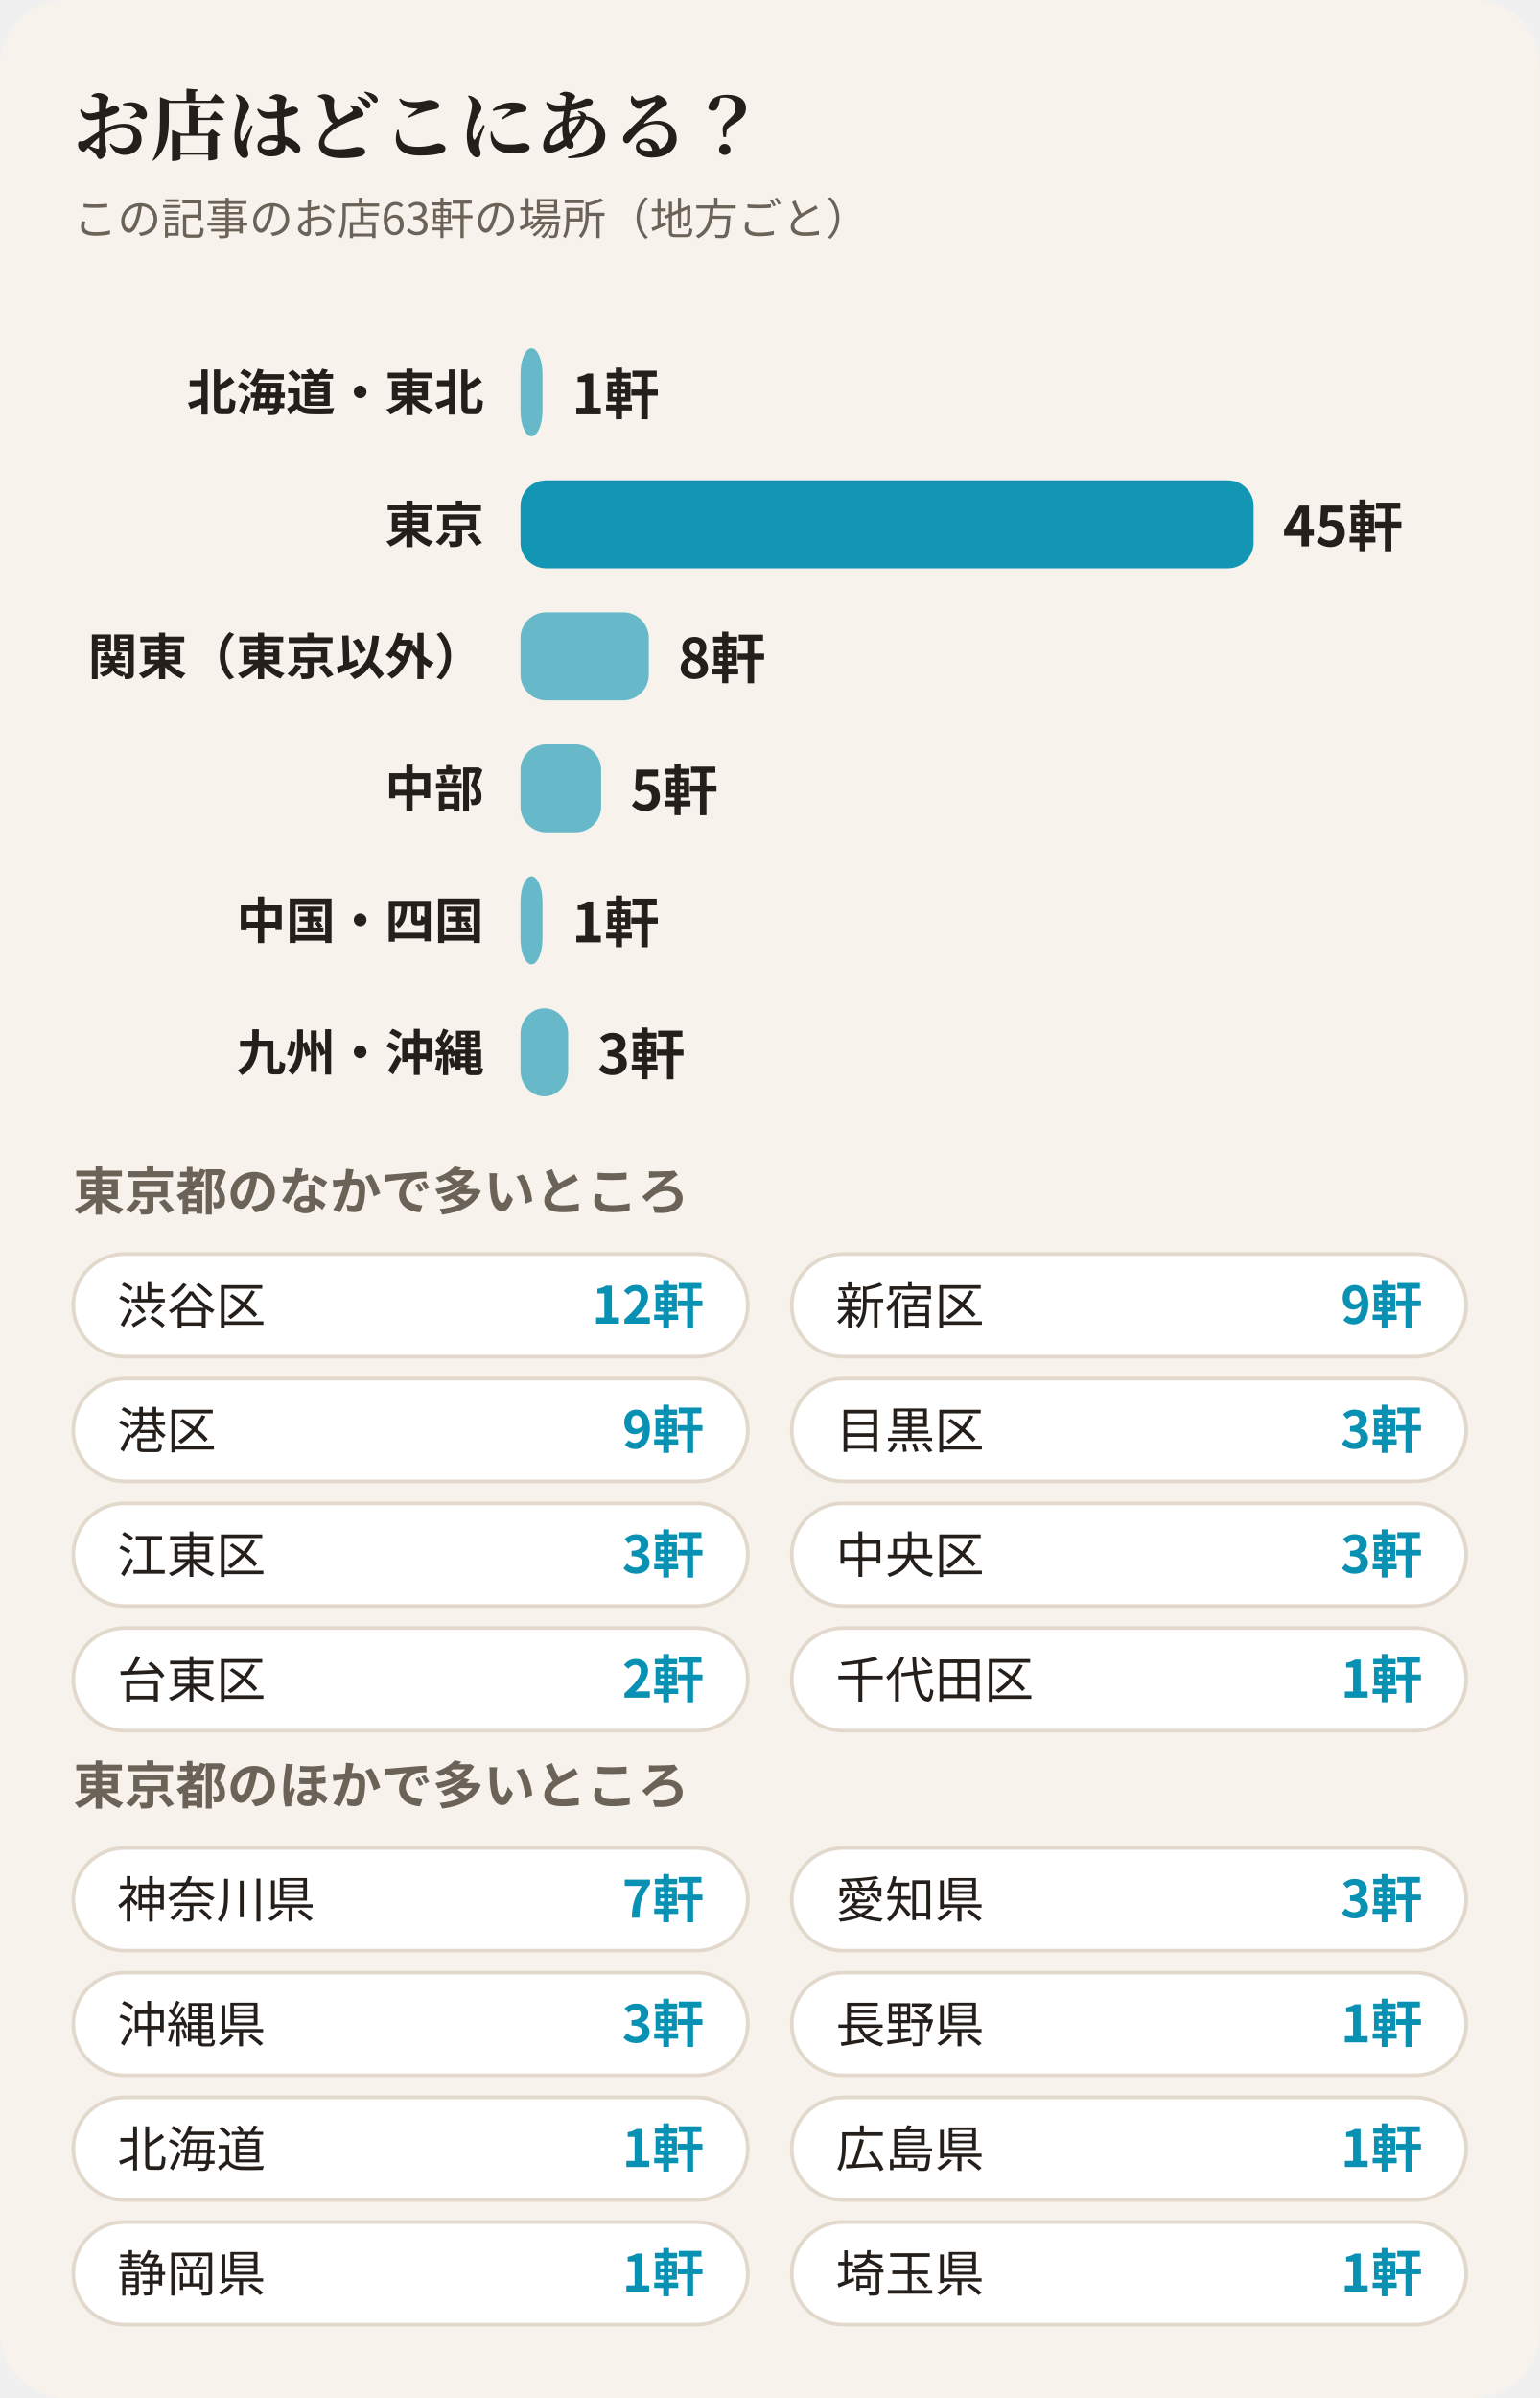
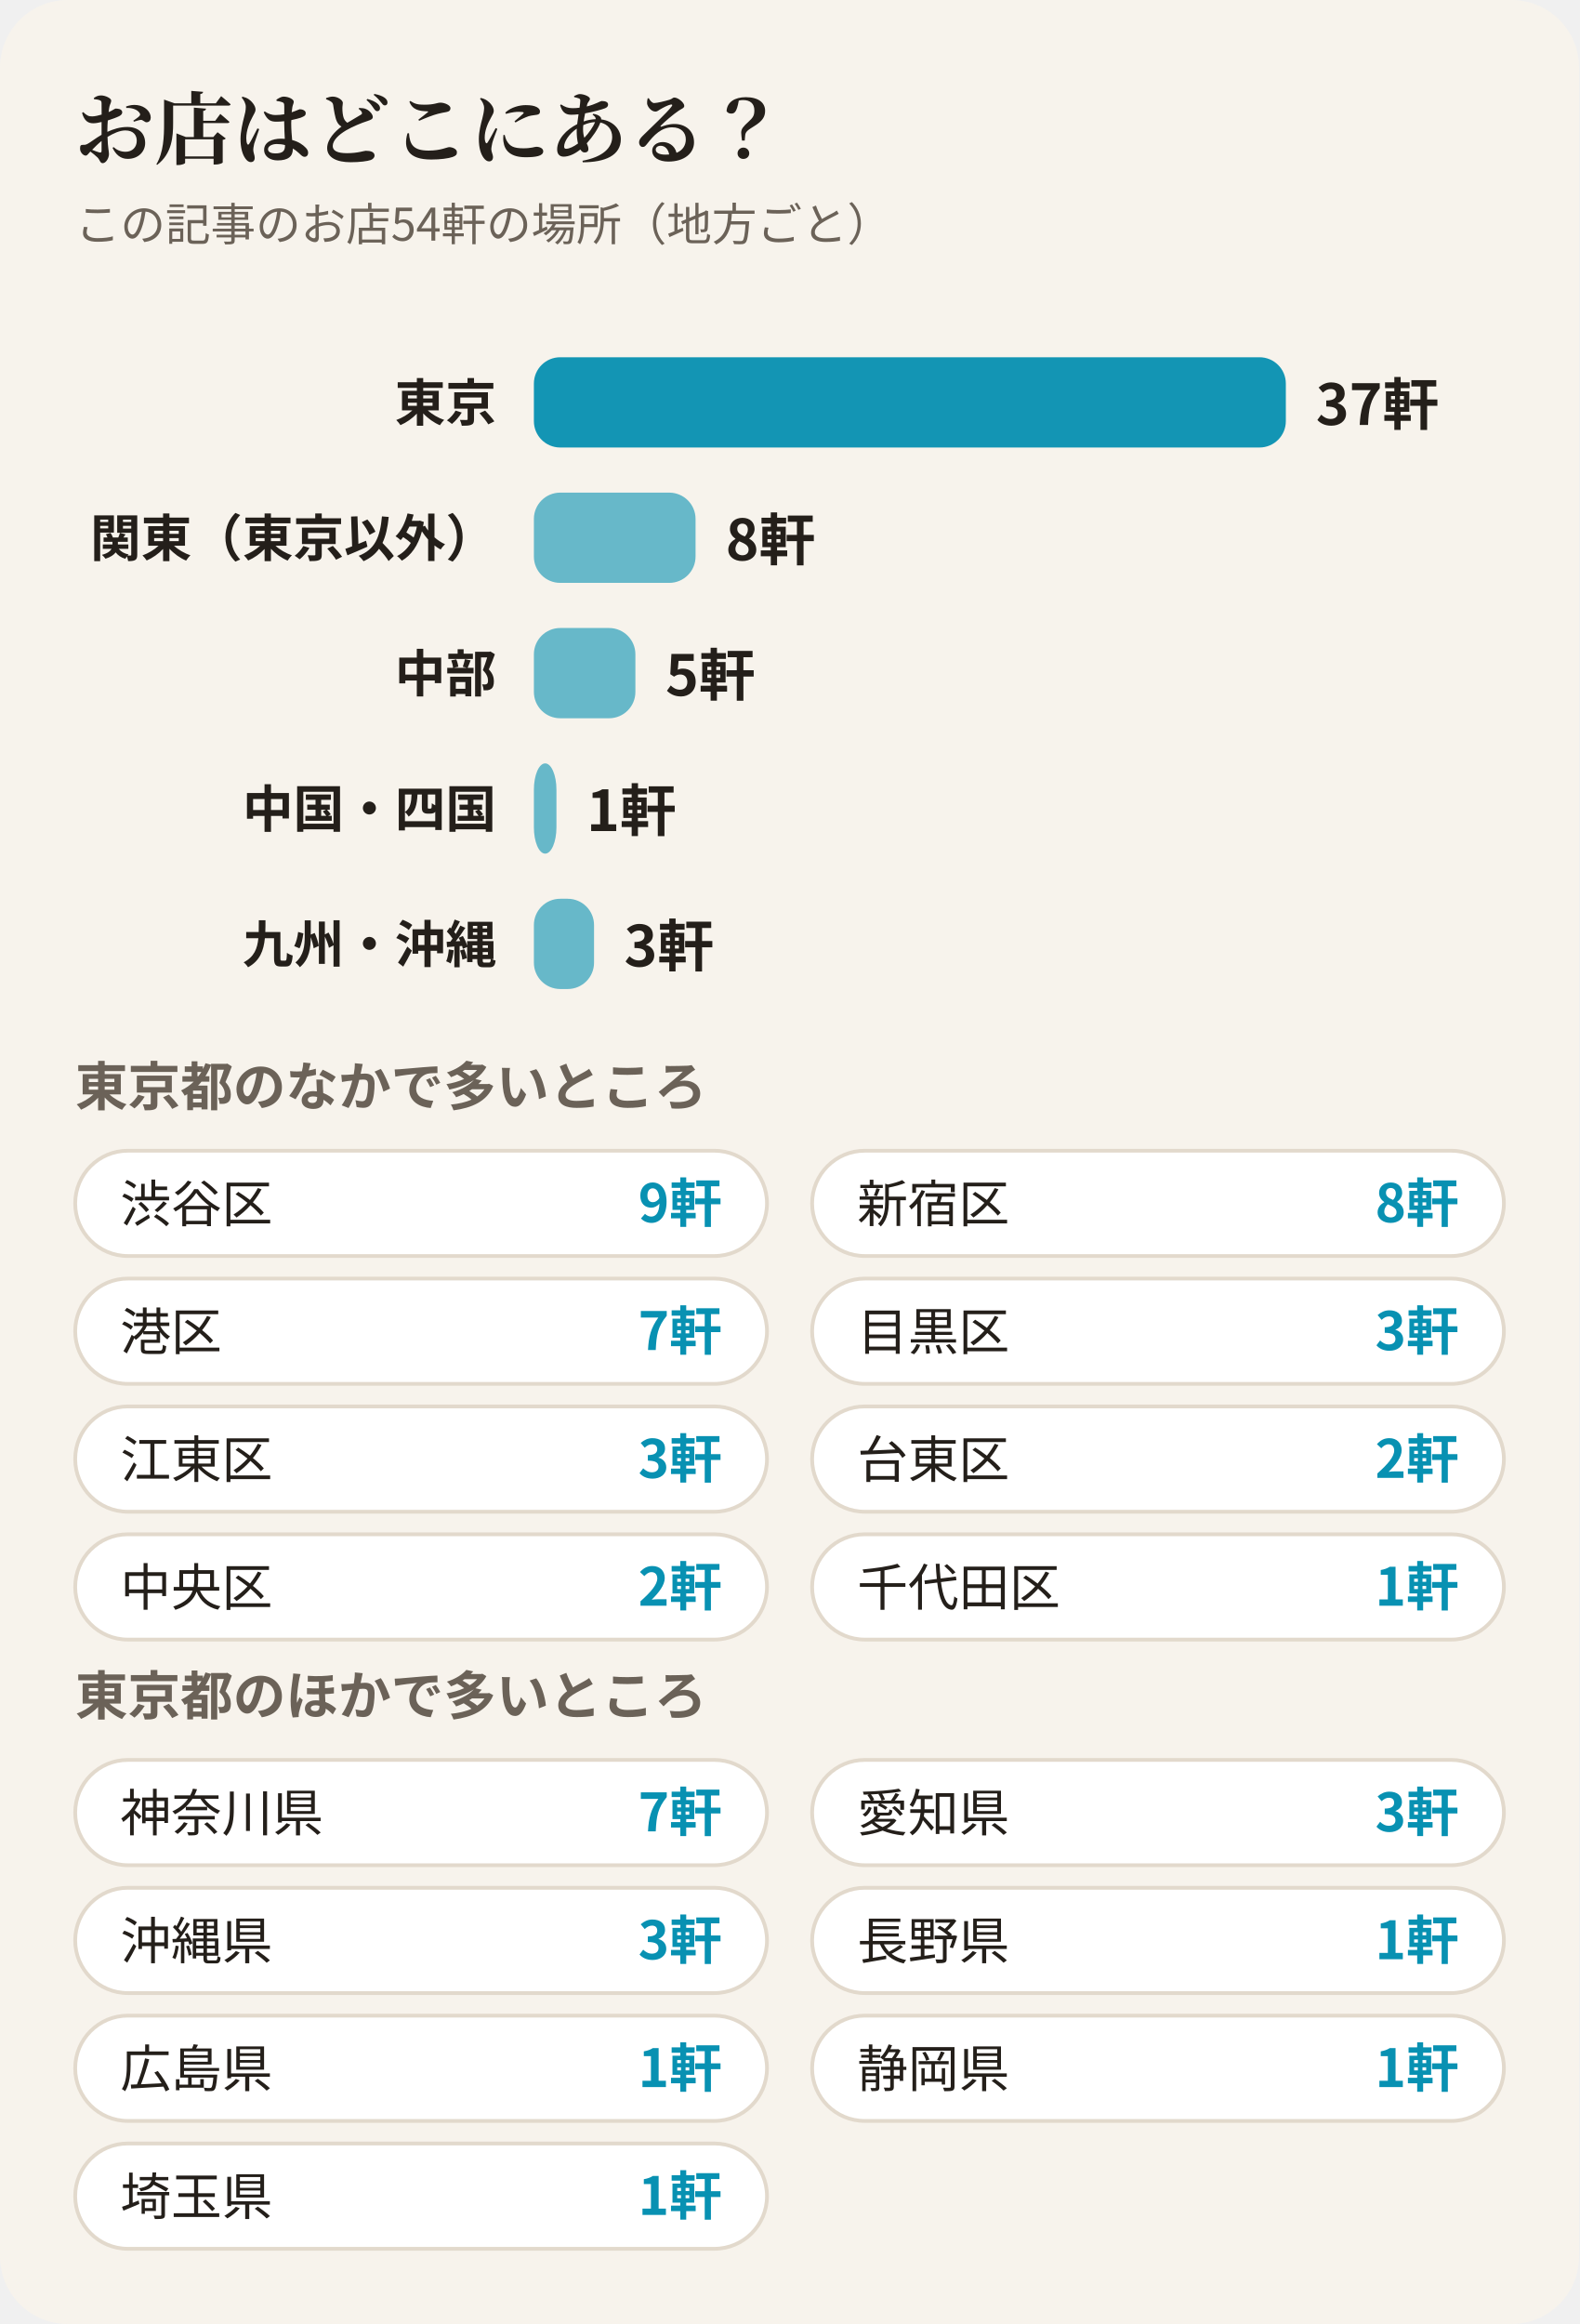
- <svg xmlns="http://www.w3.org/2000/svg" viewBox="0 0 420 654" width="420" height="654" font-family="'Hiragino Sans','Noto Sans CJK JP','Noto Sans JP',sans-serif">
-   <rect width="420" height="654" rx="18" fill="#F7F3EC" />
+ <svg xmlns="http://www.w3.org/2000/svg" viewBox="0 0 420 618" width="420" height="618" font-family="'Hiragino Sans','Noto Sans CJK JP','Noto Sans JP',sans-serif">
+   <rect width="420" height="618" rx="18" fill="#F7F3EC" />
  <text x="20" y="42" font-size="21" font-weight="800" fill="#241F1A" font-family="'Hiragino Mincho ProN','Noto Serif CJK JP','Noto Serif JP',serif">お店はどこにある？</text>
-   <text x="20" y="64" font-size="12" fill="#6B6258">この記事のお店63軒の場所（地方ごと）</text>
-   <text x="132" y="112" font-size="13.5" font-weight="700" text-anchor="end" fill="#241F1A">北海道・東北</text>
-   <rect x="142" y="95" width="6" height="24" rx="7" fill="#0891b2" fill-opacity="0.6" />
-   <text x="156" y="113" font-size="15" font-weight="800" fill="#241F1A">1軒</text>
-   <text x="132" y="148" font-size="13.5" font-weight="700" text-anchor="end" fill="#241F1A">東京</text>
-   <rect x="142" y="131" width="200" height="24" rx="7" fill="#0891b2" fill-opacity="0.95" />
-   <text x="350" y="149" font-size="15" font-weight="800" fill="#241F1A">45軒</text>
-   <text x="132" y="184" font-size="13.5" font-weight="700" text-anchor="end" fill="#241F1A">関東（東京以外）</text>
-   <rect x="142" y="167" width="35" height="24" rx="7" fill="#0891b2" fill-opacity="0.6" />
-   <text x="185" y="185" font-size="15" font-weight="800" fill="#241F1A">8軒</text>
-   <text x="132" y="220" font-size="13.5" font-weight="700" text-anchor="end" fill="#241F1A">中部</text>
-   <rect x="142" y="203" width="22" height="24" rx="7" fill="#0891b2" fill-opacity="0.6" />
-   <text x="172" y="221" font-size="15" font-weight="800" fill="#241F1A">5軒</text>
-   <text x="132" y="256" font-size="13.5" font-weight="700" text-anchor="end" fill="#241F1A">中国・四国</text>
-   <rect x="142" y="239" width="6" height="24" rx="7" fill="#0891b2" fill-opacity="0.6" />
-   <text x="156" y="257" font-size="15" font-weight="800" fill="#241F1A">1軒</text>
-   <text x="132" y="292" font-size="13.5" font-weight="700" text-anchor="end" fill="#241F1A">九州・沖縄</text>
-   <rect x="142" y="275" width="13" height="24" rx="7" fill="#0891b2" fill-opacity="0.6" />
-   <text x="163" y="293" font-size="15" font-weight="800" fill="#241F1A">3軒</text>
-   <text x="20" y="330" font-size="14" font-weight="700" fill="#6B6258">東京都のなかで多いところ</text>
-   <rect x="20" y="342" width="184" height="28" rx="14" fill="#fff" stroke="#E2D9CC" />
-   <text x="32" y="361" font-size="13.5" fill="#241F1A">渋谷区</text>
-   <text x="192" y="361" font-size="14" font-weight="800" text-anchor="end" fill="#0891b2">12軒</text>
-   <rect x="216" y="342" width="184" height="28" rx="14" fill="#fff" stroke="#E2D9CC" />
-   <text x="228" y="361" font-size="13.5" fill="#241F1A">新宿区</text>
-   <text x="388" y="361" font-size="14" font-weight="800" text-anchor="end" fill="#0891b2">9軒</text>
-   <rect x="20" y="376" width="184" height="28" rx="14" fill="#fff" stroke="#E2D9CC" />
-   <text x="32" y="395" font-size="13.5" fill="#241F1A">港区</text>
-   <text x="192" y="395" font-size="14" font-weight="800" text-anchor="end" fill="#0891b2">9軒</text>
-   <rect x="216" y="376" width="184" height="28" rx="14" fill="#fff" stroke="#E2D9CC" />
-   <text x="228" y="395" font-size="13.5" fill="#241F1A">目黒区</text>
-   <text x="388" y="395" font-size="14" font-weight="800" text-anchor="end" fill="#0891b2">3軒</text>
-   <rect x="20" y="410" width="184" height="28" rx="14" fill="#fff" stroke="#E2D9CC" />
-   <text x="32" y="429" font-size="13.5" fill="#241F1A">江東区</text>
-   <text x="192" y="429" font-size="14" font-weight="800" text-anchor="end" fill="#0891b2">3軒</text>
-   <rect x="216" y="410" width="184" height="28" rx="14" fill="#fff" stroke="#E2D9CC" />
-   <text x="228" y="429" font-size="13.5" fill="#241F1A">中央区</text>
-   <text x="388" y="429" font-size="14" font-weight="800" text-anchor="end" fill="#0891b2">3軒</text>
-   <rect x="20" y="444" width="184" height="28" rx="14" fill="#fff" stroke="#E2D9CC" />
-   <text x="32" y="463" font-size="13.5" fill="#241F1A">台東区</text>
-   <text x="192" y="463" font-size="14" font-weight="800" text-anchor="end" fill="#0891b2">2軒</text>
-   <rect x="216" y="444" width="184" height="28" rx="14" fill="#fff" stroke="#E2D9CC" />
-   <text x="228" y="463" font-size="13.5" fill="#241F1A">千代田区</text>
-   <text x="388" y="463" font-size="14" font-weight="800" text-anchor="end" fill="#0891b2">1軒</text>
-   <text x="20" y="492" font-size="14" font-weight="700" fill="#6B6258">東京都のほかで多いところ</text>
-   <rect x="20" y="504" width="184" height="28" rx="14" fill="#fff" stroke="#E2D9CC" />
-   <text x="32" y="523" font-size="13.5" fill="#241F1A">神奈川県</text>
-   <text x="192" y="523" font-size="14" font-weight="800" text-anchor="end" fill="#0891b2">7軒</text>
-   <rect x="216" y="504" width="184" height="28" rx="14" fill="#fff" stroke="#E2D9CC" />
-   <text x="228" y="523" font-size="13.5" fill="#241F1A">愛知県</text>
-   <text x="388" y="523" font-size="14" font-weight="800" text-anchor="end" fill="#0891b2">3軒</text>
-   <rect x="20" y="538" width="184" height="28" rx="14" fill="#fff" stroke="#E2D9CC" />
-   <text x="32" y="557" font-size="13.5" fill="#241F1A">沖縄県</text>
-   <text x="192" y="557" font-size="14" font-weight="800" text-anchor="end" fill="#0891b2">3軒</text>
-   <rect x="216" y="538" width="184" height="28" rx="14" fill="#fff" stroke="#E2D9CC" />
-   <text x="228" y="557" font-size="13.5" fill="#241F1A">長野県</text>
-   <text x="388" y="557" font-size="14" font-weight="800" text-anchor="end" fill="#0891b2">1軒</text>
-   <rect x="20" y="572" width="184" height="28" rx="14" fill="#fff" stroke="#E2D9CC" />
-   <text x="32" y="591" font-size="13.5" fill="#241F1A">北海道</text>
-   <text x="192" y="591" font-size="14" font-weight="800" text-anchor="end" fill="#0891b2">1軒</text>
-   <rect x="216" y="572" width="184" height="28" rx="14" fill="#fff" stroke="#E2D9CC" />
-   <text x="228" y="591" font-size="13.5" fill="#241F1A">広島県</text>
-   <text x="388" y="591" font-size="14" font-weight="800" text-anchor="end" fill="#0891b2">1軒</text>
-   <rect x="20" y="606" width="184" height="28" rx="14" fill="#fff" stroke="#E2D9CC" />
-   <text x="32" y="625" font-size="13.5" fill="#241F1A">静岡県</text>
-   <text x="192" y="625" font-size="14" font-weight="800" text-anchor="end" fill="#0891b2">1軒</text>
-   <rect x="216" y="606" width="184" height="28" rx="14" fill="#fff" stroke="#E2D9CC" />
-   <text x="228" y="625" font-size="13.5" fill="#241F1A">埼玉県</text>
-   <text x="388" y="625" font-size="14" font-weight="800" text-anchor="end" fill="#0891b2">1軒</text>
+   <text x="20" y="64" font-size="12" fill="#6B6258">この記事のお店54軒の場所（地方ごと）</text>
+   <text x="132" y="112" font-size="13.5" font-weight="700" text-anchor="end" fill="#241F1A">東京</text>
+   <rect x="142" y="95" width="200" height="24" rx="7" fill="#0891b2" fill-opacity="0.95" />
+   <text x="350" y="113" font-size="15" font-weight="800" fill="#241F1A">37軒</text>
+   <text x="132" y="148" font-size="13.5" font-weight="700" text-anchor="end" fill="#241F1A">関東（東京以外）</text>
+   <rect x="142" y="131" width="43" height="24" rx="7" fill="#0891b2" fill-opacity="0.6" />
+   <text x="193" y="149" font-size="15" font-weight="800" fill="#241F1A">8軒</text>
+   <text x="132" y="184" font-size="13.5" font-weight="700" text-anchor="end" fill="#241F1A">中部</text>
+   <rect x="142" y="167" width="27" height="24" rx="7" fill="#0891b2" fill-opacity="0.6" />
+   <text x="177" y="185" font-size="15" font-weight="800" fill="#241F1A">5軒</text>
+   <text x="132" y="220" font-size="13.5" font-weight="700" text-anchor="end" fill="#241F1A">中国・四国</text>
+   <rect x="142" y="203" width="6" height="24" rx="7" fill="#0891b2" fill-opacity="0.6" />
+   <text x="156" y="221" font-size="15" font-weight="800" fill="#241F1A">1軒</text>
+   <text x="132" y="256" font-size="13.5" font-weight="700" text-anchor="end" fill="#241F1A">九州・沖縄</text>
+   <rect x="142" y="239" width="16" height="24" rx="7" fill="#0891b2" fill-opacity="0.6" />
+   <text x="166" y="257" font-size="15" font-weight="800" fill="#241F1A">3軒</text>
+   <text x="20" y="294" font-size="14" font-weight="700" fill="#6B6258">東京都のなかで多いところ</text>
+   <rect x="20" y="306" width="184" height="28" rx="14" fill="#fff" stroke="#E2D9CC" />
+   <text x="32" y="325" font-size="13.5" fill="#241F1A">渋谷区</text>
+   <text x="192" y="325" font-size="14" font-weight="800" text-anchor="end" fill="#0891b2">9軒</text>
+   <rect x="216" y="306" width="184" height="28" rx="14" fill="#fff" stroke="#E2D9CC" />
+   <text x="228" y="325" font-size="13.5" fill="#241F1A">新宿区</text>
+   <text x="388" y="325" font-size="14" font-weight="800" text-anchor="end" fill="#0891b2">8軒</text>
+   <rect x="20" y="340" width="184" height="28" rx="14" fill="#fff" stroke="#E2D9CC" />
+   <text x="32" y="359" font-size="13.5" fill="#241F1A">港区</text>
+   <text x="192" y="359" font-size="14" font-weight="800" text-anchor="end" fill="#0891b2">7軒</text>
+   <rect x="216" y="340" width="184" height="28" rx="14" fill="#fff" stroke="#E2D9CC" />
+   <text x="228" y="359" font-size="13.5" fill="#241F1A">目黒区</text>
+   <text x="388" y="359" font-size="14" font-weight="800" text-anchor="end" fill="#0891b2">3軒</text>
+   <rect x="20" y="374" width="184" height="28" rx="14" fill="#fff" stroke="#E2D9CC" />
+   <text x="32" y="393" font-size="13.5" fill="#241F1A">江東区</text>
+   <text x="192" y="393" font-size="14" font-weight="800" text-anchor="end" fill="#0891b2">3軒</text>
+   <rect x="216" y="374" width="184" height="28" rx="14" fill="#fff" stroke="#E2D9CC" />
+   <text x="228" y="393" font-size="13.5" fill="#241F1A">台東区</text>
+   <text x="388" y="393" font-size="14" font-weight="800" text-anchor="end" fill="#0891b2">2軒</text>
+   <rect x="20" y="408" width="184" height="28" rx="14" fill="#fff" stroke="#E2D9CC" />
+   <text x="32" y="427" font-size="13.5" fill="#241F1A">中央区</text>
+   <text x="192" y="427" font-size="14" font-weight="800" text-anchor="end" fill="#0891b2">2軒</text>
+   <rect x="216" y="408" width="184" height="28" rx="14" fill="#fff" stroke="#E2D9CC" />
+   <text x="228" y="427" font-size="13.5" fill="#241F1A">千代田区</text>
+   <text x="388" y="427" font-size="14" font-weight="800" text-anchor="end" fill="#0891b2">1軒</text>
+   <text x="20" y="456" font-size="14" font-weight="700" fill="#6B6258">東京都のほかで多いところ</text>
+   <rect x="20" y="468" width="184" height="28" rx="14" fill="#fff" stroke="#E2D9CC" />
+   <text x="32" y="487" font-size="13.5" fill="#241F1A">神奈川県</text>
+   <text x="192" y="487" font-size="14" font-weight="800" text-anchor="end" fill="#0891b2">7軒</text>
+   <rect x="216" y="468" width="184" height="28" rx="14" fill="#fff" stroke="#E2D9CC" />
+   <text x="228" y="487" font-size="13.5" fill="#241F1A">愛知県</text>
+   <text x="388" y="487" font-size="14" font-weight="800" text-anchor="end" fill="#0891b2">3軒</text>
+   <rect x="20" y="502" width="184" height="28" rx="14" fill="#fff" stroke="#E2D9CC" />
+   <text x="32" y="521" font-size="13.5" fill="#241F1A">沖縄県</text>
+   <text x="192" y="521" font-size="14" font-weight="800" text-anchor="end" fill="#0891b2">3軒</text>
+   <rect x="216" y="502" width="184" height="28" rx="14" fill="#fff" stroke="#E2D9CC" />
+   <text x="228" y="521" font-size="13.5" fill="#241F1A">長野県</text>
+   <text x="388" y="521" font-size="14" font-weight="800" text-anchor="end" fill="#0891b2">1軒</text>
+   <rect x="20" y="536" width="184" height="28" rx="14" fill="#fff" stroke="#E2D9CC" />
+   <text x="32" y="555" font-size="13.5" fill="#241F1A">広島県</text>
+   <text x="192" y="555" font-size="14" font-weight="800" text-anchor="end" fill="#0891b2">1軒</text>
+   <rect x="216" y="536" width="184" height="28" rx="14" fill="#fff" stroke="#E2D9CC" />
+   <text x="228" y="555" font-size="13.5" fill="#241F1A">静岡県</text>
+   <text x="388" y="555" font-size="14" font-weight="800" text-anchor="end" fill="#0891b2">1軒</text>
+   <rect x="20" y="570" width="184" height="28" rx="14" fill="#fff" stroke="#E2D9CC" />
+   <text x="32" y="589" font-size="13.5" fill="#241F1A">埼玉県</text>
+   <text x="192" y="589" font-size="14" font-weight="800" text-anchor="end" fill="#0891b2">1軒</text>
</svg>
